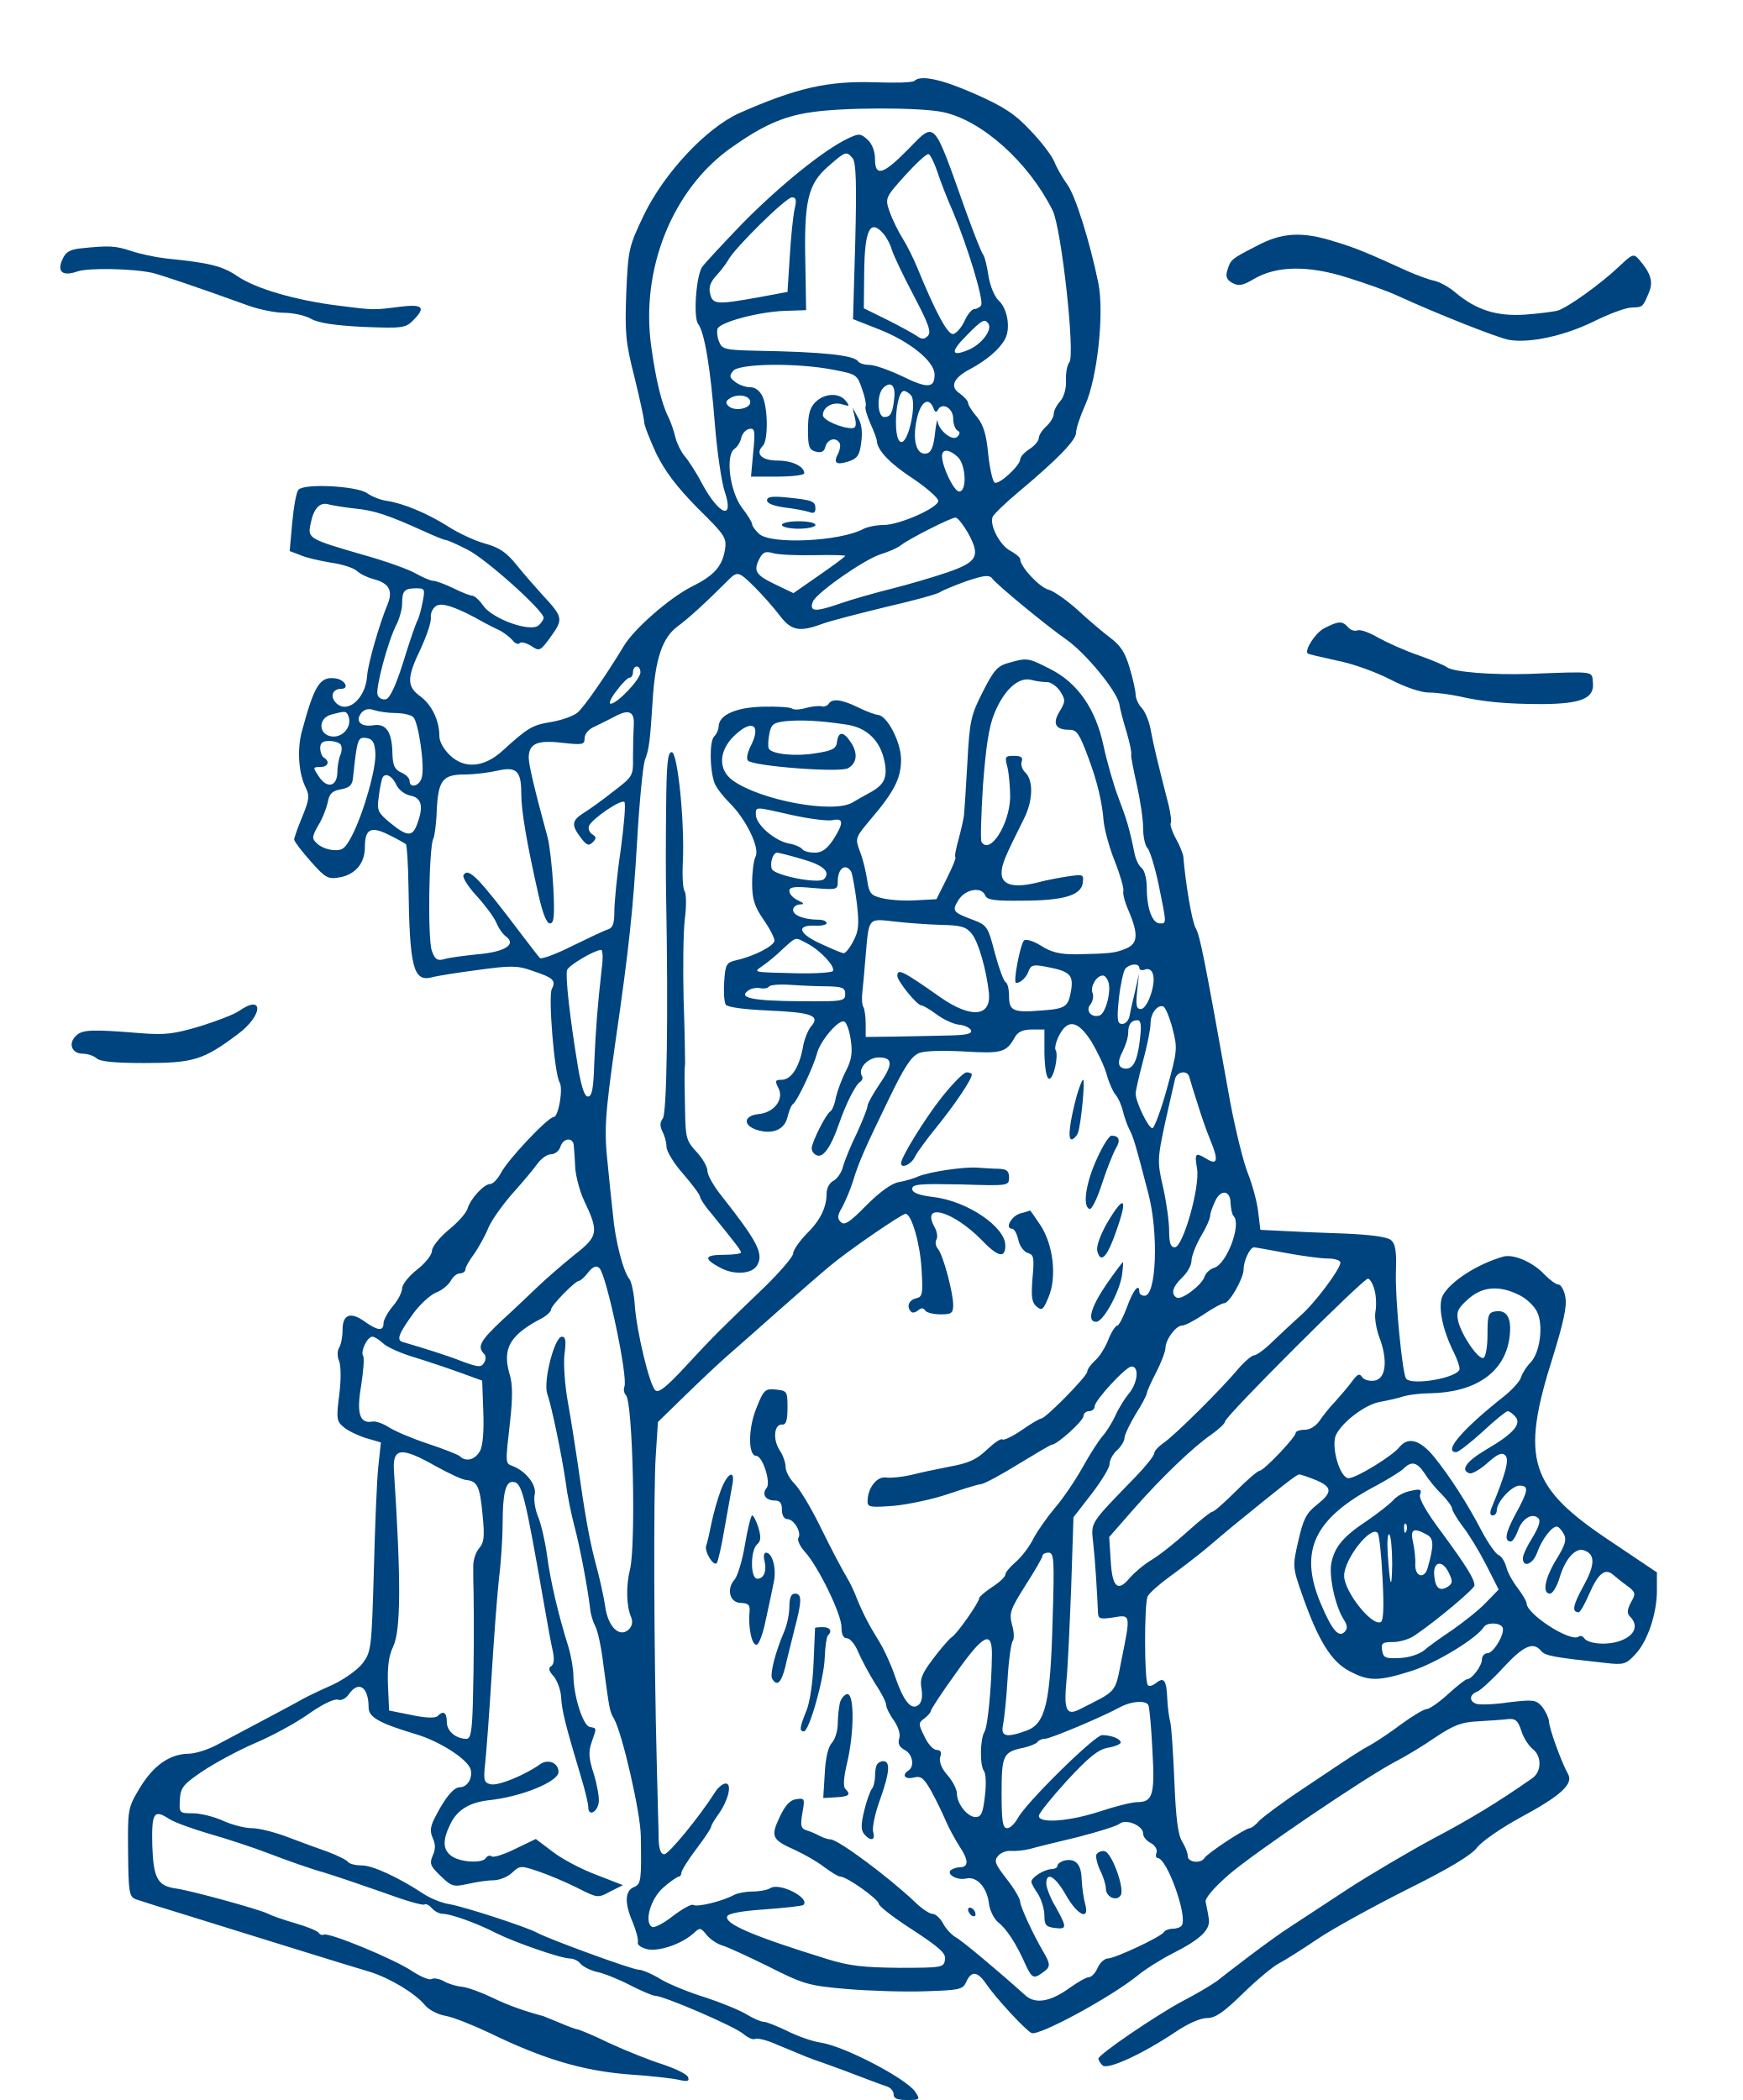
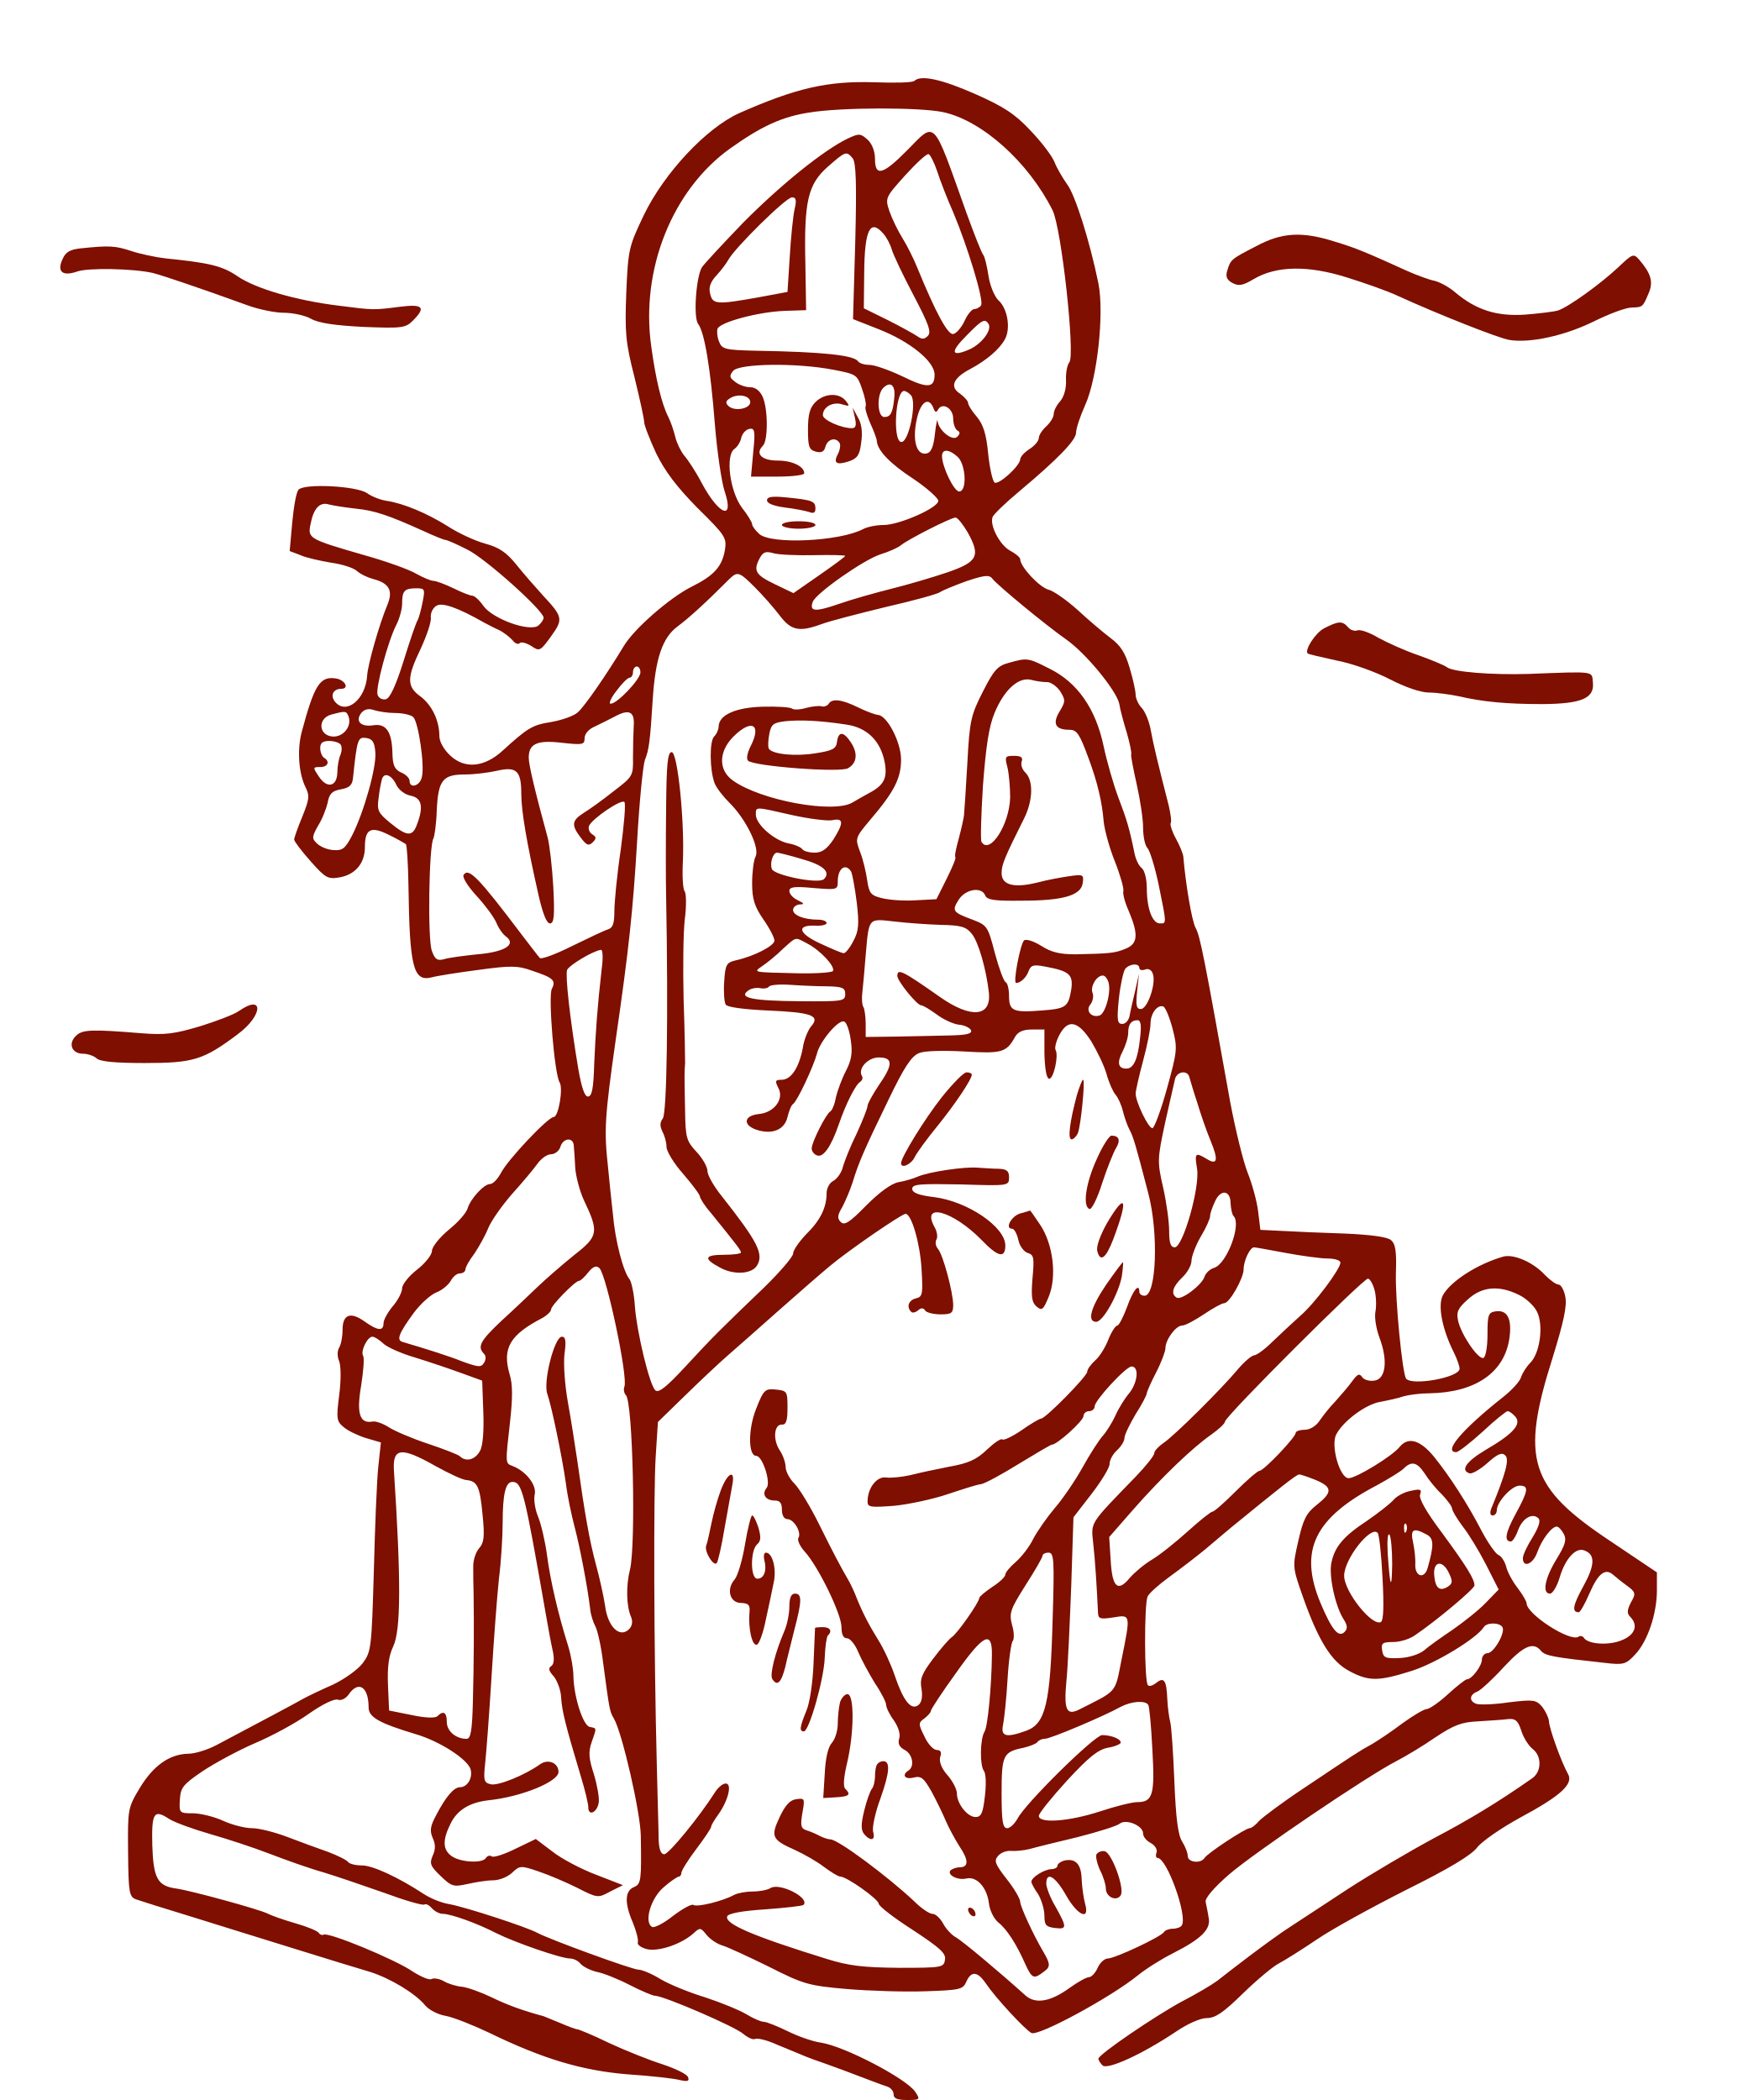
<svg xmlns="http://www.w3.org/2000/svg" version="1.0" width="468pt" height="564pt" viewBox="0 0 468 564" preserveAspectRatio="xMidYMid meet">
-   <g transform="translate(0,564) scale(0.1,-0.1)" fill="#00447F" stroke="none">
+   <g transform="translate(0,564) scale(0.1,-0.1)" fill="#7f0f00" stroke="none">
    <path d="M2456 5423 c-4 -5 -52 -6 -107 -4 -126 4 -210 -15 -364 -83 -88 -40 -201 -160 -256 -274 -40 -84 -42 -91 -47 -208 -4 -108 -2 -133 22 -227 14 -57 26 -112 26 -120 0 -9 15 -47 32 -84 24 -49 55 -90 111 -147 75 -74 79 -80 74 -113 -8 -45 -29 -69 -92 -100 -58 -30 -151 -111 -179 -157 -49 -81 -106 -163 -124 -179 -11 -10 -43 -21 -71 -26 -51 -8 -63 -15 -131 -77 -49 -45 -102 -50 -141 -13 -17 16 -29 37 -29 52 0 42 -20 83 -50 106 -38 27 -38 50 0 129 16 35 29 72 27 84 -1 11 5 25 15 31 15 10 58 -5 128 -45 8 -4 26 -14 40 -20 14 -7 30 -20 37 -28 6 -8 15 -12 19 -7 4 4 18 0 31 -8 22 -15 24 -14 53 26 33 46 32 52 -22 110 -18 20 -50 56 -70 81 -28 35 -48 48 -85 58 -26 7 -72 28 -101 47 -56 35 -118 61 -164 68 -15 2 -39 11 -53 21 -29 19 -167 26 -183 9 -6 -5 -13 -45 -17 -87 l-7 -78 29 -11 c15 -7 52 -15 81 -20 30 -4 61 -14 70 -22 10 -9 29 -18 44 -22 43 -11 54 -31 39 -68 -23 -55 -53 -161 -55 -192 -4 -63 -56 -106 -86 -70 -14 17 -5 35 16 35 24 0 10 25 -15 28 -42 6 -57 -18 -91 -145 -12 -47 -8 -109 10 -146 12 -24 11 -33 -8 -80 -12 -29 -22 -57 -22 -62 1 -6 21 -32 45 -59 40 -45 46 -48 79 -42 41 8 66 38 66 81 0 49 16 57 64 33 23 -11 43 -23 46 -25 3 -3 6 -53 7 -111 3 -220 13 -259 62 -247 14 4 71 13 125 20 87 12 106 12 145 -2 57 -19 65 -26 53 -49 -10 -20 7 -229 21 -251 10 -16 -3 -93 -16 -93 -15 0 -124 -115 -142 -151 -9 -16 -21 -29 -29 -29 -16 0 -52 -39 -60 -65 -3 -12 -26 -38 -51 -58 -25 -21 -45 -46 -45 -57 0 -10 -18 -33 -40 -50 -22 -17 -40 -40 -40 -50 0 -10 -11 -32 -25 -48 -14 -17 -25 -37 -25 -46 0 -22 -16 -20 -51 5 -38 27 -59 19 -59 -23 0 -18 -4 -39 -9 -47 -5 -8 -6 -24 0 -37 5 -14 5 -52 0 -91 -8 -62 -7 -70 11 -85 11 -10 38 -23 60 -30 l41 -12 -7 -65 c-4 -37 -9 -163 -12 -281 -6 -207 -7 -216 -30 -247 -13 -17 -49 -43 -81 -58 -32 -14 -67 -31 -78 -37 -17 -10 -117 -63 -234 -125 -25 -13 -58 -23 -75 -23 -51 -1 -94 -32 -130 -91 -33 -55 -33 -57 -32 -174 1 -108 3 -119 21 -126 11 -4 78 -25 150 -47 72 -22 198 -62 280 -87 83 -26 172 -53 199 -61 54 -17 122 -58 148 -90 10 -12 35 -25 55 -28 21 -4 74 -25 118 -46 144 -70 249 -101 370 -111 61 -4 123 -11 139 -15 22 -5 28 -4 24 7 -2 8 -33 23 -69 35 -35 11 -100 37 -143 57 -43 21 -82 37 -86 37 -4 0 -25 8 -46 17 -22 9 -41 17 -44 18 -52 14 -95 29 -138 50 -29 14 -65 27 -80 29 -15 1 -38 8 -50 15 -12 7 -27 9 -33 6 -5 -4 -29 6 -52 21 -47 32 -226 106 -238 98 -4 -2 -10 0 -13 5 -3 5 -32 17 -64 26 -31 9 -65 21 -74 26 -22 11 -203 61 -245 67 -50 7 -61 27 -64 116 -2 87 4 98 45 71 14 -9 63 -27 108 -40 46 -13 119 -37 163 -54 44 -17 109 -40 145 -50 36 -11 109 -36 163 -55 54 -20 102 -34 107 -31 4 3 13 -2 20 -10 7 -8 20 -15 29 -15 22 0 94 -26 144 -52 50 -25 174 -68 198 -68 9 0 22 -6 28 -14 7 -8 27 -18 44 -22 17 -3 57 -19 88 -35 31 -16 62 -29 68 -29 23 0 216 -83 238 -103 12 -10 26 -16 31 -13 5 3 32 -3 58 -15 82 -34 88 -37 124 -49 19 -7 44 -16 55 -20 61 -23 102 -39 118 -44 9 -3 17 -12 17 -21 0 -11 10 -15 36 -15 35 0 36 1 22 22 -23 35 -189 122 -253 132 -22 3 -62 17 -90 31 -27 13 -56 25 -64 25 -7 0 -28 9 -46 20 -18 11 -67 31 -109 45 -43 13 -97 35 -121 49 -24 15 -51 26 -60 26 -17 0 -241 82 -272 99 -27 15 -192 69 -236 77 -21 3 -52 16 -70 28 -67 44 -136 76 -165 76 -17 0 -33 4 -37 9 -3 5 -27 17 -53 27 -26 9 -75 27 -109 40 -34 13 -77 24 -96 24 -19 0 -54 9 -78 20 -24 11 -61 20 -81 20 -36 0 -37 1 -35 36 2 33 8 41 61 77 33 22 96 56 140 75 45 19 110 54 145 79 37 26 70 42 79 38 8 -3 21 3 29 15 26 37 53 20 53 -36 0 -26 29 -42 125 -71 66 -19 141 -68 149 -95 6 -24 -9 -48 -29 -48 -16 0 -38 -26 -63 -74 -17 -31 -18 -43 -10 -62 8 -17 8 -31 0 -48 -9 -21 -6 -28 21 -54 30 -29 35 -30 72 -22 22 5 53 10 69 10 17 0 39 9 51 20 21 20 24 20 71 4 27 -9 74 -29 104 -44 55 -28 56 -28 89 -10 l34 17 -72 28 c-40 15 -93 43 -117 62 l-45 34 -54 -26 c-30 -15 -58 -24 -64 -21 -5 4 -12 2 -16 -4 -9 -15 -68 -12 -92 5 -24 17 -25 43 -3 87 18 37 51 57 102 63 88 9 188 50 188 76 0 24 -27 36 -49 21 -42 -30 -114 -59 -133 -54 -18 4 -20 10 -15 56 3 28 11 132 17 231 6 99 15 218 20 265 6 47 10 114 10 150 0 78 8 110 26 110 26 0 32 -24 89 -350 7 -41 16 -89 20 -106 4 -20 3 -34 -5 -39 -8 -5 -6 -13 7 -27 9 -11 19 -36 20 -56 2 -36 11 -73 53 -213 11 -36 20 -73 20 -83 0 -25 24 -14 28 13 2 12 -4 46 -13 76 -14 43 -15 60 -6 86 14 40 14 37 -5 41 -18 3 -43 81 -44 137 0 18 -6 54 -14 80 -27 86 -48 176 -57 245 -5 37 -16 84 -24 103 -8 19 -12 46 -9 59 6 25 -23 63 -60 77 -19 7 -19 6 -6 120 7 63 7 99 -1 125 -21 71 0 107 89 153 12 7 22 17 22 22 0 11 65 77 75 77 4 0 15 10 25 23 13 16 22 19 30 11 19 -19 77 -292 67 -318 -3 -7 -1 -18 4 -23 19 -19 27 -404 11 -468 -11 -43 -10 -99 3 -128 5 -12 3 -24 -6 -33 -25 -24 -57 7 -64 64 -4 26 -15 76 -25 112 -17 64 -29 131 -50 280 -6 41 -17 111 -25 155 -8 45 -12 101 -9 128 5 36 3 47 -7 47 -20 0 -51 -122 -39 -154 11 -31 39 -164 50 -241 4 -33 15 -85 23 -115 14 -52 35 -162 42 -221 1 -14 8 -36 14 -47 6 -11 16 -56 21 -99 17 -126 17 -129 29 -149 22 -38 71 -251 72 -314 2 -119 1 -130 -18 -138 -25 -10 -26 -43 -4 -94 10 -24 16 -48 14 -55 -2 -6 9 -14 25 -18 32 -7 93 14 125 43 17 16 19 15 35 -5 9 -11 28 -24 42 -28 14 -4 70 -30 125 -57 93 -47 106 -51 210 -60 60 -5 155 -8 210 -6 93 3 101 5 110 25 13 30 30 29 52 -3 27 -40 105 -124 123 -134 18 -10 212 95 285 154 22 18 65 45 95 60 77 39 103 65 96 96 -2 14 -6 32 -8 42 -2 10 22 38 62 73 68 59 372 265 450 305 25 13 72 41 105 64 50 33 70 41 115 43 30 2 66 4 80 6 20 2 27 -4 36 -32 6 -19 20 -40 30 -48 25 -19 25 -61 -1 -79 -90 -63 -167 -110 -266 -162 -63 -34 -165 -94 -227 -134 -61 -40 -131 -86 -154 -101 -24 -15 -72 -50 -108 -77 -36 -27 -77 -59 -91 -70 -15 -11 -57 -36 -94 -55 -74 -40 -225 -143 -225 -154 0 -4 5 -12 11 -18 13 -13 107 30 198 91 31 21 65 36 82 36 23 0 45 15 97 66 37 36 81 73 97 81 17 9 63 38 103 65 41 28 149 87 240 133 115 57 174 93 189 113 12 16 64 52 115 80 110 59 145 91 129 118 -17 30 -51 123 -51 142 -1 9 -9 26 -18 38 -17 19 -23 20 -90 12 -40 -6 -79 -7 -87 -4 -20 7 -19 25 3 33 9 4 41 33 70 65 54 58 80 70 101 44 11 -13 33 -17 171 -32 51 -6 57 -4 82 23 33 35 58 109 58 172 l0 48 -125 84 c-218 145 -242 219 -155 493 29 94 39 138 34 163 -3 18 -12 33 -18 33 -7 0 -23 12 -37 26 -31 34 -84 57 -112 49 -70 -20 -142 -67 -162 -104 -14 -27 -2 -90 29 -152 9 -18 16 -38 16 -45 0 -24 -131 -47 -144 -26 -10 17 -29 210 -27 283 2 59 -1 79 -14 89 -10 8 -54 14 -123 17 -59 2 -134 5 -167 7 l-60 3 -6 49 c-3 27 -16 74 -28 104 -12 30 -33 116 -47 190 -70 391 -81 447 -93 468 -10 18 -27 119 -33 192 -1 8 -10 30 -20 48 -10 18 -16 37 -14 41 3 4 0 25 -5 47 -30 117 -41 163 -48 201 -4 24 -15 51 -24 61 -10 10 -17 27 -17 36 0 10 -7 42 -16 72 -12 41 -24 60 -52 81 -20 15 -60 49 -88 75 -29 26 -63 50 -77 54 -25 6 -77 62 -77 82 0 5 -12 15 -27 23 -28 15 -56 69 -47 91 3 7 35 38 71 68 105 88 153 138 153 158 0 11 11 44 24 73 33 72 52 247 36 328 -23 112 -62 237 -84 266 -12 17 -28 44 -34 60 -7 17 -36 55 -65 85 -41 44 -72 64 -149 98 -91 40 -145 51 -162 35z m76 -84 c105 -22 230 -134 295 -264 24 -49 61 -388 45 -408 -6 -7 -10 -29 -9 -49 1 -22 -6 -45 -16 -56 -9 -10 -17 -25 -17 -34 0 -8 -9 -23 -20 -33 -11 -10 -20 -24 -20 -31 0 -8 -11 -21 -25 -30 -14 -9 -25 -21 -25 -28 -1 -17 -57 -69 -69 -62 -5 4 -13 38 -17 77 -5 53 -13 78 -30 99 -13 15 -24 32 -24 38 0 5 -10 16 -22 25 -28 18 -18 42 28 66 45 24 79 54 93 80 16 29 7 83 -18 105 -10 10 -22 38 -26 64 -4 26 -10 52 -14 57 -5 6 -25 57 -46 115 -91 255 -81 245 -158 167 -66 -67 -87 -72 -87 -24 0 21 -8 41 -20 52 -19 17 -23 17 -53 3 -65 -31 -182 -126 -281 -226 -55 -57 -105 -111 -111 -120 -16 -28 -23 -135 -10 -152 17 -22 33 -117 45 -270 6 -74 18 -155 26 -179 27 -80 -14 -66 -61 21 -16 31 -38 64 -47 74 -9 11 -20 33 -24 49 -4 17 -12 41 -19 55 -18 35 -34 102 -46 190 -29 207 57 421 213 532 83 59 139 85 213 96 86 14 295 14 357 1z m-242 -124 c9 -11 11 -66 7 -223 l-6 -209 71 -28 c83 -33 148 -86 148 -121 0 -37 -19 -38 -88 -4 -34 16 -73 30 -87 30 -13 0 -26 4 -30 9 -10 17 -95 26 -273 29 -86 2 -93 4 -101 25 -5 12 -6 27 -4 34 7 18 109 45 178 48 l60 2 -2 124 c-4 169 7 214 60 261 48 42 50 43 67 23z m227 -35 c8 -25 27 -74 43 -110 38 -90 83 -237 75 -250 -3 -5 -12 -10 -18 -10 -7 0 -19 -15 -27 -33 -8 -17 -22 -33 -30 -34 -14 -3 -46 55 -96 177 -10 25 -28 61 -40 80 -12 19 -28 52 -35 72 -12 36 -12 37 42 97 30 33 58 59 63 57 4 -1 15 -22 23 -46z m-383 -102 c-4 -18 -10 -76 -13 -128 l-6 -94 -75 -14 c-117 -21 -126 -20 -133 10 -4 16 1 31 17 48 13 14 27 33 32 42 17 32 155 168 171 168 11 0 13 -7 7 -32z m238 -65 c9 -10 19 -29 23 -43 4 -14 30 -69 58 -122 41 -78 49 -100 39 -110 -10 -10 -16 -10 -30 0 -9 6 -45 26 -79 43 l-63 31 1 96 c1 115 16 145 51 105z m283 -243 c10 -17 -20 -56 -55 -70 -46 -19 -48 -5 -4 39 42 43 49 46 59 31z m-417 -123 c62 -12 64 -13 77 -51 8 -22 12 -43 10 -47 -3 -4 3 -24 12 -45 10 -22 18 -43 18 -49 2 -25 35 -60 98 -101 37 -25 67 -52 67 -59 0 -19 -105 -65 -147 -65 -19 0 -44 -5 -55 -11 -62 -33 -247 -42 -279 -13 -10 9 -19 21 -19 26 0 5 -12 25 -27 44 -33 44 -45 140 -21 158 9 6 17 20 19 31 3 11 12 21 21 23 15 3 17 -4 11 -62 l-6 -66 72 0 c39 0 71 4 71 9 0 18 -32 34 -71 34 -43 0 -62 18 -40 40 14 14 14 99 -1 132 -7 15 -19 25 -33 25 -12 0 -30 6 -40 14 -16 12 -17 16 -6 30 17 20 171 22 269 3z m164 -73 c-4 -43 -10 -54 -27 -54 -19 0 -21 60 -3 78 19 19 33 8 30 -24z m45 4 c16 -20 -7 -129 -27 -125 -23 4 -15 137 8 137 5 0 14 -6 19 -12z m-432 -18 c0 -18 -43 -26 -59 -10 -8 8 -7 13 4 20 21 14 55 8 55 -10z m492 -16 c4 -12 8 -13 13 -3 12 19 40 2 40 -25 0 -14 5 -28 11 -32 8 -4 8 -9 0 -17 -13 -13 -50 17 -53 42 0 9 -4 -6 -7 -34 -4 -37 -11 -51 -23 -53 -27 -5 -38 36 -26 91 10 48 32 63 45 31z m65 -131 c22 -20 26 -93 4 -93 -14 0 -46 67 -46 95 0 20 19 19 42 -2z m-1617 -139 c51 -5 89 -18 182 -60 28 -13 55 -24 59 -24 4 0 30 -11 59 -26 48 -23 205 -164 205 -183 0 -5 -6 -14 -14 -21 -23 -18 -122 17 -148 53 -10 15 -24 27 -29 27 -6 0 -29 9 -51 20 -23 11 -47 20 -54 20 -7 0 -28 9 -46 19 -18 11 -82 34 -143 51 -145 42 -149 44 -141 82 8 43 25 61 50 53 12 -3 44 -8 71 -11z m1644 -64 c35 -63 27 -79 -54 -107 -38 -13 -106 -33 -150 -44 -44 -11 -108 -29 -142 -41 -64 -22 -80 -21 -70 6 10 24 136 112 181 127 23 7 48 18 56 25 20 16 132 73 146 74 6 0 20 -18 33 -40z m-411 -61 c45 1 82 0 82 -2 0 -2 -31 -25 -70 -52 l-69 -48 -50 24 c-52 25 -59 36 -40 71 9 16 16 18 37 12 15 -4 64 -6 110 -5z m-160 -87 c21 -21 50 -54 66 -75 31 -41 53 -45 113 -23 21 8 99 28 173 46 74 17 140 35 145 40 6 4 37 17 70 29 48 16 62 18 70 7 15 -19 145 -126 198 -163 53 -37 135 -137 143 -173 2 -14 11 -48 20 -77 8 -28 14 -55 12 -60 -1 -4 6 -40 15 -80 9 -40 17 -92 17 -115 0 -24 5 -49 12 -56 6 -6 20 -51 30 -99 22 -107 21 -103 3 -103 -20 0 -35 40 -35 94 0 25 -6 49 -14 55 -8 6 -16 24 -19 39 -14 69 -21 91 -43 149 -13 34 -31 97 -40 139 -21 100 -70 171 -145 208 -57 29 -60 30 -109 16 -31 -8 -41 -20 -70 -77 -32 -63 -36 -77 -42 -193 -4 -69 -8 -132 -9 -140 -1 -8 -7 -36 -14 -62 -7 -25 -12 -48 -9 -50 2 -3 -9 -29 -24 -59 l-27 -54 -57 -3 c-31 -2 -71 1 -90 6 -29 7 -34 13 -39 48 -3 21 -11 56 -19 76 -14 37 -13 38 27 86 65 76 83 112 83 162 0 47 -38 120 -63 120 -7 1 -30 9 -52 20 -45 22 -71 25 -80 9 -4 -5 -12 -8 -18 -6 -7 2 -25 0 -41 -4 -16 -5 -34 -6 -39 -2 -6 4 -41 6 -79 5 -72 -2 -117 -22 -118 -53 0 -8 -5 -20 -12 -27 -13 -13 -12 -90 1 -125 5 -13 23 -36 40 -53 44 -43 83 -122 70 -145 -5 -10 -9 -42 -9 -71 0 -42 6 -62 30 -97 17 -24 30 -50 30 -57 0 -14 -54 -42 -103 -53 -26 -6 -29 -11 -32 -57 -2 -27 0 -55 4 -62 4 -7 48 -13 115 -16 117 -5 140 -14 114 -43 -8 -10 -19 -36 -22 -58 -10 -52 -31 -85 -57 -85 -17 0 -18 -3 -9 -21 17 -30 -10 -67 -52 -71 -40 -4 -44 -29 -7 -42 42 -14 76 -1 84 34 4 16 10 32 15 35 11 7 55 101 64 135 8 34 60 95 74 86 6 -3 14 -26 17 -50 5 -33 2 -53 -13 -82 -11 -21 -23 -54 -27 -71 -3 -18 -10 -35 -15 -38 -12 -7 -50 -83 -50 -99 0 -8 6 -16 14 -19 17 -7 38 23 59 84 19 55 45 107 58 114 5 4 7 10 4 15 -12 20 16 50 45 50 39 0 39 -19 0 -75 -16 -24 -30 -49 -30 -55 0 -6 -13 -39 -29 -74 -17 -34 -33 -75 -37 -89 -3 -15 -15 -32 -25 -38 -11 -5 -19 -20 -19 -34 0 -38 -17 -73 -55 -110 -19 -20 -35 -43 -35 -52 0 -8 -35 -49 -77 -90 -123 -118 -138 -133 -212 -213 -51 -55 -72 -72 -81 -64 -16 15 -50 158 -55 227 -2 32 -9 64 -14 71 -17 20 -39 104 -45 176 -4 36 -10 92 -13 125 -11 100 -9 134 21 345 35 241 46 345 57 529 6 107 16 206 21 220 11 27 14 50 21 162 7 110 26 166 66 196 31 23 73 61 141 129 21 20 26 18 68 -24z m-893 -39 c-4 -21 -10 -42 -13 -48 -4 -5 -21 -55 -38 -110 -21 -67 -37 -101 -48 -103 -9 -2 -19 3 -22 12 -6 17 28 145 51 189 8 16 15 41 15 56 0 34 6 41 38 41 23 0 24 -2 17 -37z m585 -189 c0 -18 -62 -84 -80 -84 -6 0 1 16 16 35 14 19 30 35 35 35 5 0 9 7 9 15 0 8 5 15 10 15 6 0 10 -7 10 -16z m1093 -26 c9 0 25 -11 34 -24 15 -24 15 -28 -2 -56 -19 -32 -10 -48 27 -48 20 0 27 -10 51 -75 24 -64 37 -119 41 -170 2 -22 15 -71 30 -108 15 -38 25 -74 23 -80 -2 -7 4 -31 15 -55 26 -62 24 -87 -9 -100 -29 -12 -42 -13 -134 -15 -42 0 -65 5 -93 23 -21 13 -41 19 -46 14 -10 -11 -30 -114 -21 -114 12 0 28 15 34 33 6 15 13 17 44 11 65 -12 76 -21 70 -62 -8 -47 -14 -51 -81 -56 -75 -6 -86 -1 -86 39 0 18 -4 35 -9 37 -5 2 -18 37 -29 78 -19 73 -21 75 -60 90 -54 20 -56 24 -37 54 19 29 62 35 71 11 5 -12 25 -15 98 -14 111 0 160 14 164 48 3 22 1 23 -35 18 -21 -3 -60 -10 -86 -17 -64 -16 -97 -7 -97 25 0 23 8 42 61 148 23 47 25 100 3 122 -9 8 -13 22 -10 30 4 11 -2 15 -21 15 -24 0 -25 -2 -17 -32 4 -18 7 -54 7 -80 -2 -73 -55 -155 -77 -119 -3 4 -1 73 4 152 8 105 16 158 31 194 26 63 65 98 99 89 14 -4 33 -6 43 -6z m-1751 -83 c20 0 42 -5 48 -11 14 -14 31 -131 23 -161 -5 -24 -33 -32 -33 -10 0 7 -10 17 -22 22 -18 8 -23 19 -24 50 -1 60 -17 83 -52 77 -34 -5 -49 12 -31 34 8 9 19 12 33 7 12 -4 38 -8 58 -8z m-126 -9 c10 -27 -15 -57 -44 -54 -37 4 -39 49 -2 59 38 10 40 10 46 -5z m766 -26 c-1 -19 -2 -57 -2 -85 1 -49 -1 -51 -52 -90 -29 -23 -65 -49 -80 -58 -33 -21 -34 -33 -8 -67 15 -20 21 -23 32 -12 10 10 10 14 -1 21 -8 5 -12 15 -9 23 8 19 87 73 95 64 4 -4 -1 -62 -10 -129 -10 -67 -17 -141 -17 -165 0 -32 -4 -44 -17 -48 -10 -3 -54 -24 -97 -45 -44 -22 -82 -36 -86 -32 -4 4 -26 33 -49 63 -117 155 -143 181 -156 160 -4 -6 12 -31 34 -55 23 -25 47 -57 54 -73 6 -15 18 -32 27 -38 27 -21 -5 -41 -78 -47 -37 -4 -77 -9 -89 -13 -18 -5 -25 -1 -33 22 -12 30 -8 283 4 302 3 6 8 40 9 76 4 81 16 96 76 96 25 0 64 5 86 10 52 12 65 0 65 -61 0 -47 14 -130 47 -276 11 -47 21 -73 30 -73 11 0 13 19 9 98 -3 53 -10 113 -15 132 -33 121 -51 195 -51 215 0 38 23 48 90 40 55 -6 60 -5 60 12 0 12 11 25 28 32 15 7 38 19 52 26 40 22 55 14 52 -25z m571 4 c56 -8 92 -44 103 -101 8 -43 -2 -62 -42 -83 -16 -9 -36 -20 -44 -25 -50 -31 -247 5 -322 59 -39 28 -38 77 1 117 50 50 78 34 46 -27 -8 -17 -11 -32 -6 -37 15 -15 250 -33 269 -20 24 14 26 40 8 68 -20 31 -34 32 -38 3 -2 -19 -12 -24 -57 -31 -54 -9 -116 -3 -126 12 -3 5 -2 23 1 39 5 27 11 31 43 35 40 4 92 2 164 -9z m-1265 -74 c4 -39 -31 -163 -63 -225 -18 -34 -25 -40 -50 -38 -16 1 -35 9 -44 18 -14 13 -13 18 3 47 11 17 22 45 26 62 4 24 12 32 35 36 23 4 31 11 33 30 11 105 13 111 35 108 17 -2 23 -11 25 -38z m-93 20 c4 -6 3 -19 -1 -28 -4 -9 -8 -30 -8 -47 -1 -38 -28 -44 -50 -10 -16 24 -16 25 4 25 21 0 27 15 10 25 -5 3 -10 15 -10 26 0 14 7 19 24 19 14 0 28 -5 31 -10z m150 -109 c6 -12 22 -25 38 -28 30 -6 35 -30 17 -77 -12 -34 -27 -33 -72 4 -33 27 -36 34 -31 68 2 20 7 43 9 50 6 19 27 10 39 -17z m1062 -80 c45 -10 93 -16 107 -14 32 7 33 -6 4 -52 -17 -25 -30 -35 -50 -35 -15 0 -29 4 -33 9 -3 5 -20 13 -38 16 -38 8 -87 51 -87 77 0 22 -4 22 97 -1z m26 -118 c58 -16 79 -35 60 -54 -14 -14 -133 10 -140 27 -6 16 3 44 14 44 3 0 33 -7 66 -17z m133 -34 c3 -6 10 -43 15 -83 7 -59 5 -77 -9 -103 -9 -18 -21 -33 -26 -33 -5 0 -33 12 -63 26 -59 27 -65 50 -14 48 17 -1 31 2 31 7 0 5 -10 9 -22 9 -39 0 -68 12 -68 26 0 8 8 14 18 15 13 0 12 3 -5 11 -13 6 -23 17 -23 25 0 11 13 13 65 8 63 -5 65 -5 65 18 0 35 21 50 36 26z m242 -143 c53 -1 67 -5 82 -24 18 -22 39 -96 46 -159 6 -64 -48 -69 -131 -11 -101 71 -115 78 -115 57 0 -14 53 -79 64 -79 5 0 23 -11 41 -24 17 -13 44 -26 60 -28 16 -1 30 -9 33 -15 3 -10 -14 -13 -60 -14 -34 -1 -99 -2 -143 -3 l-80 -1 0 35 c0 19 -3 40 -6 45 -4 6 -5 24 -3 40 2 17 6 62 9 100 9 102 6 98 78 90 34 -4 91 -8 125 -9z m-360 -50 c35 -18 76 -62 69 -74 -4 -4 -46 -7 -94 -6 -126 3 -120 2 -95 20 12 8 37 28 54 45 38 34 32 33 66 15z m-552 -68 c-12 -106 -16 -165 -20 -253 -2 -68 -6 -90 -17 -90 -9 0 -17 24 -26 75 -23 138 -35 250 -30 265 6 13 69 51 91 54 5 1 6 -23 2 -51z m1444 2 c0 -5 7 -7 15 -4 9 4 18 -1 21 -11 10 -25 -14 -95 -32 -95 -12 0 -14 9 -10 48 l5 47 -10 -45 c-6 -25 -13 -55 -15 -67 -2 -13 -11 -23 -20 -23 -13 0 -15 10 -9 68 4 37 12 73 17 80 12 14 38 16 38 2z m-84 -35 c10 -24 -6 -85 -22 -92 -23 -8 -40 13 -25 30 6 8 9 22 5 31 -6 17 11 46 28 46 5 0 11 -7 14 -15z m-753 -14 c40 -1 47 -4 47 -21 0 -19 -7 -20 -123 -19 -126 1 -166 9 -137 29 8 6 23 8 32 6 10 -2 20 0 23 4 3 5 29 7 58 5 28 -2 73 -4 100 -4z m926 -113 c14 -54 13 -60 -15 -162 -16 -58 -34 -106 -39 -106 -11 0 -45 71 -45 93 0 7 9 47 20 88 11 41 20 85 20 100 0 27 18 51 34 46 6 -2 17 -29 25 -59z m-87 -25 c-6 -57 -17 -83 -37 -83 -22 0 -26 16 -10 46 8 16 15 38 15 50 0 23 8 34 25 34 9 0 11 -14 7 -47z m-131 -10 c16 -27 35 -66 41 -88 6 -22 17 -47 24 -55 7 -8 16 -28 20 -45 4 -16 12 -39 18 -50 10 -19 16 -39 50 -170 28 -106 22 -275 -10 -275 -8 0 -14 5 -14 10 0 26 -17 5 -33 -40 -10 -27 -22 -50 -26 -50 -5 0 -16 -17 -24 -37 -8 -21 -24 -47 -36 -57 -12 -11 -21 -24 -21 -30 0 -12 -112 -126 -124 -126 -4 0 -28 -14 -52 -31 -25 -17 -48 -28 -52 -25 -3 4 -22 -9 -41 -27 -28 -27 -50 -37 -101 -46 -36 -7 -83 -17 -106 -23 -23 -5 -52 -8 -65 -6 -24 3 -49 -28 -49 -65 0 -15 8 -16 73 -11 39 4 104 18 142 31 39 13 79 26 90 27 11 2 57 27 102 55 46 28 85 51 88 51 14 0 85 64 85 77 0 7 7 13 15 13 8 0 15 6 15 13 0 16 84 107 99 107 22 0 16 -47 -9 -75 -9 -11 -25 -36 -34 -56 -9 -20 -25 -45 -34 -55 -10 -11 -34 -48 -54 -84 -20 -36 -54 -86 -75 -110 -21 -25 -47 -62 -58 -83 -10 -21 -32 -49 -47 -62 -15 -13 -28 -28 -28 -34 0 -6 -16 -21 -35 -33 -19 -13 -35 -26 -35 -30 0 -11 -60 -97 -74 -105 -7 -5 -29 -30 -50 -58 -31 -41 -36 -55 -31 -81 3 -20 1 -35 -8 -43 -20 -16 -41 11 -64 79 -10 30 -30 73 -44 95 -26 42 -42 73 -59 115 -5 14 -14 32 -18 40 -25 43 -46 83 -83 158 -23 46 -52 94 -65 107 -13 13 -24 33 -24 45 0 11 -7 32 -16 45 -19 29 -15 70 6 69 11 -1 15 10 15 45 0 44 -1 46 -31 49 -29 3 -33 0 -53 -51 -22 -54 -22 -127 0 -127 17 0 40 -72 28 -86 -14 -17 -3 -34 22 -34 14 0 19 -7 19 -25 0 -15 6 -25 15 -25 17 0 39 -36 29 -51 -3 -6 5 -23 18 -37 36 -40 98 -167 98 -202 0 -20 5 -30 15 -30 8 0 22 -17 30 -37 9 -21 29 -58 45 -84 17 -25 30 -51 30 -58 0 -7 9 -26 21 -42 12 -18 18 -37 14 -48 -4 -14 0 -23 15 -31 21 -11 27 -44 10 -55 -19 -12 -10 -25 14 -19 20 5 27 -1 48 -38 13 -24 30 -59 38 -78 8 -19 25 -50 37 -69 25 -37 25 -56 0 -56 -8 0 -19 -4 -24 -8 -11 -12 19 -28 43 -22 28 6 55 -25 60 -67 2 -18 13 -41 25 -51 23 -18 49 -58 74 -115 17 -36 22 -38 49 -17 18 13 17 21 -3 55 -26 44 -61 120 -61 132 0 8 -16 36 -36 61 -31 40 -35 49 -24 62 7 9 23 15 34 14 12 -1 35 1 51 5 17 5 75 19 129 32 55 14 106 30 113 36 17 14 63 -5 63 -26 0 -9 9 -20 21 -26 12 -7 18 -18 15 -26 -3 -8 -1 -14 3 -14 25 0 81 -156 65 -181 -3 -5 -14 -9 -24 -9 -10 0 -21 -4 -24 -9 -8 -13 -132 -71 -151 -71 -8 0 -21 -11 -27 -25 -6 -14 -17 -25 -23 -25 -7 0 -30 -13 -51 -28 -52 -38 -92 -45 -119 -22 -71 64 -170 147 -188 157 -11 6 -27 23 -34 37 -8 14 -20 26 -29 26 -8 0 -30 15 -48 33 -70 66 -205 167 -226 167 -6 0 -18 4 -28 9 -9 5 -25 12 -35 15 -16 5 -18 12 -12 47 7 39 6 40 -16 37 -17 -2 -30 -16 -45 -48 -25 -53 -21 -61 42 -89 24 -11 59 -31 77 -45 19 -14 38 -26 44 -26 17 0 103 -61 103 -73 1 -7 41 -38 91 -70 73 -48 90 -63 87 -80 -3 -21 -7 -22 -123 -22 -97 1 -134 5 -195 24 -197 61 -274 94 -267 114 2 8 40 15 102 19 53 4 100 9 103 12 18 19 -65 61 -89 45 -8 -5 -29 -9 -47 -9 -18 0 -40 -4 -50 -9 -31 -17 -100 -34 -110 -27 -5 3 -30 -11 -55 -30 -25 -20 -51 -33 -56 -29 -22 13 -3 77 31 106 18 16 36 28 41 29 4 0 7 5 7 10 0 6 18 35 40 64 22 29 40 56 40 60 0 4 9 19 20 34 26 37 37 82 19 82 -8 0 -21 -11 -29 -24 -42 -66 -124 -166 -136 -166 -9 0 -14 13 -15 38 0 20 -3 111 -5 202 -8 304 -9 734 -3 828 l6 93 74 72 c41 40 92 88 114 107 22 19 83 73 136 120 53 47 115 101 138 120 50 42 193 140 203 140 16 0 39 -79 43 -148 4 -67 3 -75 -15 -79 -20 -5 -26 -23 -13 -36 3 -4 12 -2 19 4 8 7 14 7 19 -1 3 -5 22 -10 41 -10 29 0 34 3 34 25 0 33 -27 135 -41 151 -6 7 -8 18 -4 25 4 6 2 22 -6 35 -35 66 51 41 126 -35 45 -47 65 -52 65 -16 0 50 -102 119 -192 130 -42 5 -58 12 -58 22 0 13 20 14 130 12 129 -4 130 -4 130 19 0 17 -6 22 -27 23 -16 0 -41 2 -58 3 -34 3 -130 -11 -160 -24 -11 -5 -34 -12 -52 -15 -20 -4 -51 -27 -87 -63 -44 -45 -58 -54 -68 -44 -10 10 -9 18 4 40 8 15 21 45 28 67 17 56 34 93 97 223 42 87 61 116 82 124 15 6 65 7 121 4 100 -6 113 -3 136 39 8 14 22 20 45 20 l34 0 0 -64 c1 -38 5 -66 12 -68 12 -4 27 62 18 77 -3 5 1 23 10 40 23 44 50 39 86 -17z m263 -95 c2 -7 11 -38 21 -68 9 -30 25 -77 36 -103 22 -53 19 -68 -11 -49 -30 18 -32 15 -25 -27 8 -50 -38 -211 -60 -211 -11 0 -15 12 -15 44 0 24 -7 76 -16 116 -16 70 -16 76 5 174 12 55 25 109 27 119 6 20 33 23 38 5z m-1653 -185 c1 -10 3 -37 4 -61 2 -23 12 -61 23 -85 41 -86 39 -97 -25 -147 -31 -25 -75 -63 -98 -85 -23 -22 -67 -64 -99 -93 -56 -53 -65 -69 -46 -88 5 -5 6 -15 0 -24 -8 -13 -15 -12 -57 3 -40 16 -101 35 -162 53 -17 5 -10 23 31 79 18 24 45 48 60 54 14 5 31 19 38 30 6 12 17 21 25 21 8 0 15 5 15 11 0 6 11 25 24 42 12 18 29 48 37 68 8 20 37 61 64 92 28 31 58 67 68 81 10 14 26 26 37 26 10 0 22 9 25 20 8 25 35 26 36 3z m1764 -155 c1 -15 4 -30 8 -34 22 -22 -18 -128 -52 -139 -11 -3 -23 -14 -26 -24 -7 -22 -62 -64 -75 -56 -16 10 -11 29 15 54 14 13 25 33 25 45 0 11 11 41 25 65 14 23 25 48 25 55 0 7 6 24 13 39 15 34 42 31 42 -5z m148 -133 c43 -8 94 -15 113 -15 19 0 34 -5 34 -11 0 -17 -70 -111 -109 -144 -18 -16 -51 -47 -72 -67 -21 -21 -44 -38 -51 -38 -7 -1 -26 -17 -43 -37 -44 -53 -173 -181 -201 -199 -13 -9 -24 -21 -24 -27 0 -6 -22 -34 -49 -62 -126 -130 -121 -122 -115 -179 5 -43 10 -122 13 -189 1 -15 7 -16 41 -11 47 8 47 9 22 -114 -18 -91 -10 -81 -115 -134 -33 -16 -40 1 -33 76 4 39 9 154 13 256 l6 185 48 62 c27 35 49 71 49 81 0 11 9 27 20 37 11 10 20 25 20 33 0 8 14 37 30 64 17 26 30 52 30 56 0 4 11 29 25 56 14 27 25 57 25 65 0 23 28 61 45 61 8 0 34 14 58 30 25 17 49 30 55 30 14 0 52 67 52 91 0 23 17 59 28 59 4 0 42 -7 85 -15z m239 -101 c4 -16 5 -41 2 -57 -3 -15 2 -46 11 -70 23 -61 17 -111 -14 -115 -13 -2 -28 2 -33 10 -7 10 -12 8 -26 -11 -9 -13 -30 -37 -45 -54 -16 -16 -35 -41 -44 -54 -9 -13 -25 -23 -39 -23 -13 0 -24 -4 -24 -8 0 -12 -86 -102 -97 -102 -5 0 -34 -25 -64 -55 -30 -30 -58 -55 -63 -55 -4 0 -33 -23 -64 -51 -31 -28 -74 -63 -97 -77 -22 -13 -49 -36 -61 -50 -32 -39 -47 -25 -51 47 l-4 63 63 72 c78 89 162 169 211 203 20 14 37 30 37 35 0 14 373 386 384 384 6 -1 14 -16 18 -32z m388 -12 c19 -9 41 -30 48 -45 18 -36 8 -111 -18 -137 -10 -10 -21 -27 -25 -39 -3 -11 -25 -35 -48 -53 -110 -87 -162 -148 -126 -148 6 0 38 25 71 55 32 30 63 55 67 55 5 0 14 -7 21 -15 17 -20 -6 -46 -80 -89 -52 -31 -69 -55 -43 -63 6 -2 28 10 48 28 28 25 39 29 48 20 11 -11 1 -48 -38 -143 -4 -11 -3 -18 4 -18 6 0 11 6 11 14 0 22 40 66 61 66 26 0 24 -13 -11 -77 -27 -50 -31 -73 -12 -73 4 0 13 13 19 30 12 33 39 48 55 32 6 -6 1 -23 -16 -51 -14 -22 -26 -47 -26 -56 0 -27 28 -16 39 17 12 33 38 68 52 68 5 0 13 -9 19 -20 8 -15 4 -29 -20 -68 -31 -51 -39 -92 -17 -92 7 0 19 20 26 44 15 50 43 81 66 72 30 -11 29 -39 -3 -97 -28 -51 -31 -69 -12 -69 4 0 17 23 29 51 23 53 42 68 63 50 7 -6 24 -20 38 -30 23 -17 24 -21 10 -45 -10 -20 -11 -29 -2 -38 23 -23 13 -49 -22 -63 -35 -15 -91 -11 -102 6 -3 5 -10 7 -15 3 -23 -14 -139 61 -139 90 0 5 -11 24 -24 41 -14 18 -28 44 -31 58 -4 14 -13 28 -21 31 -7 3 -27 31 -44 63 -40 77 -87 149 -129 201 -37 45 -69 54 -92 26 -20 -25 -117 -84 -137 -84 -24 0 -49 89 -33 118 19 36 80 81 118 87 21 4 49 10 63 15 14 4 45 8 69 8 124 2 202 56 215 149 7 52 -6 76 -38 71 -19 -3 -21 -10 -21 -62 0 -34 -5 -61 -11 -63 -14 -5 -60 63 -68 100 -5 23 -1 33 26 57 38 35 84 39 138 12z m-3052 -129 c9 -10 49 -28 87 -39 39 -12 95 -31 125 -42 l55 -20 3 -83 c2 -52 -1 -92 -9 -106 -13 -24 -38 -30 -54 -14 -6 5 -45 20 -87 34 -42 14 -89 34 -104 44 -16 10 -35 17 -44 15 -34 -6 -43 22 -30 97 6 39 9 75 5 80 -7 13 12 51 25 51 6 0 18 -8 28 -17z m141 -330 c36 -20 74 -38 84 -38 29 -3 36 -17 43 -93 6 -59 4 -75 -9 -90 -9 -10 -16 -31 -16 -48 0 -16 0 -51 1 -79 1 -72 1 -175 -2 -287 -2 -78 -6 -98 -17 -98 -29 0 -53 21 -53 45 0 26 -9 32 -25 16 -6 -6 -33 -5 -70 3 l-60 12 -3 68 c-2 49 2 79 14 104 21 44 21 181 2 472 -4 62 19 65 111 13z m2657 -20 c10 -16 30 -41 46 -56 15 -16 28 -33 28 -39 0 -5 13 -27 28 -47 16 -20 44 -66 63 -103 l34 -67 -35 -36 c-19 -20 -60 -52 -90 -73 -30 -20 -65 -45 -76 -55 -13 -10 -40 -19 -65 -20 -39 -2 -44 1 -47 21 -3 19 1 22 30 22 18 0 44 8 58 18 59 40 160 125 160 134 0 17 -21 51 -87 141 -43 57 -63 93 -59 103 5 14 1 16 -25 10 -17 -3 -38 -14 -47 -25 -9 -10 -41 -35 -70 -55 -64 -42 -87 -70 -96 -112 -8 -35 10 -117 32 -152 11 -17 12 -26 3 -35 -16 -16 -34 5 -65 79 -58 140 -16 227 152 315 31 17 64 37 72 45 21 21 36 17 56 -13z m-292 -18 c45 -19 45 -33 2 -67 -28 -22 -36 -39 -49 -96 -16 -70 -16 -70 12 -150 42 -119 77 -175 125 -200 52 -28 78 -28 169 1 65 21 173 87 192 117 8 13 42 13 50 0 9 -14 -23 -70 -40 -70 -8 0 -15 -8 -15 -17 0 -17 -27 -53 -40 -53 -4 0 -27 -18 -51 -40 -24 -22 -50 -40 -57 -40 -7 0 -36 -17 -65 -38 -29 -22 -65 -46 -82 -56 -35 -19 -48 -28 -184 -119 -56 -37 -109 -77 -119 -87 -9 -11 -21 -20 -26 -20 -11 0 -113 -67 -121 -80 -10 -16 -45 -12 -45 5 0 9 -7 26 -15 39 -11 17 -17 62 -21 162 -3 76 -8 148 -11 159 -3 11 -7 39 -8 62 -2 51 -9 60 -30 43 -9 -7 -18 -10 -22 -6 -10 9 -10 218 -1 238 4 9 31 33 60 54 29 21 72 54 95 73 23 20 55 46 70 59 131 107 175 142 182 142 5 0 25 -7 45 -15z m243 -137 c-3 -8 -6 -5 -6 6 -1 11 2 17 5 13 3 -3 4 -12 1 -19z m-64 -125 c4 -74 3 -114 -4 -119 -23 -14 -99 81 -99 124 0 45 72 136 90 115 4 -4 10 -58 13 -120z m26 37 c-1 -75 -6 -63 -12 28 -2 34 0 57 5 50 4 -7 7 -42 7 -78z m92 79 c20 -10 21 -28 3 -91 -9 -30 -34 -22 -33 10 1 15 -2 42 -6 60 -8 35 1 40 36 21z m-1004 -231 c-6 -223 -19 -277 -70 -296 -55 -20 -70 -16 -63 16 3 15 9 70 12 122 3 52 10 99 14 103 4 5 4 24 -2 43 -8 32 -5 41 36 106 25 39 46 75 46 80 0 4 7 8 16 8 15 0 16 -19 11 -182z m1065 126 c10 -21 9 -27 -3 -35 -22 -14 -34 -5 -37 29 -4 40 23 44 40 6z m-1228 -219 c-1 -84 -11 -192 -20 -206 -12 -20 -13 -91 -1 -106 5 -8 6 -36 2 -68 -5 -45 -10 -55 -25 -55 -22 0 -50 36 -50 63 0 11 -11 33 -25 49 -17 19 -23 37 -20 49 5 13 1 19 -9 19 -9 0 -24 16 -33 36 -17 34 -17 37 0 49 9 7 17 16 17 20 0 4 30 50 67 101 74 105 98 117 97 49z m420 -134 c3 -5 8 -59 11 -121 7 -121 1 -140 -41 -140 -13 0 -58 -11 -100 -25 -83 -27 -164 -33 -164 -12 0 7 34 49 75 94 58 63 84 84 110 89 19 3 35 10 35 14 0 10 -26 20 -50 20 -20 0 -206 -183 -227 -224 -8 -14 -20 -26 -28 -26 -12 0 -15 18 -15 94 0 102 4 111 59 122 17 4 34 11 37 15 3 5 12 9 20 9 15 0 157 60 204 86 29 15 66 18 74 5z" />
    <path d="M2190 4560 c-15 -15 -20 -33 -20 -74 0 -46 3 -54 21 -59 15 -4 23 0 26 14 6 20 28 26 38 9 3 -5 1 -18 -4 -28 -14 -26 -5 -32 29 -21 23 8 29 17 33 51 4 27 1 51 -9 67 l-14 26 6 -27 c5 -21 2 -28 -8 -28 -29 0 -78 22 -78 35 0 22 27 37 52 29 20 -6 21 -5 9 10 -18 22 -57 20 -81 -4z" />
    <path d="M2060 4296 c0 -8 18 -15 48 -19 26 -3 55 -9 65 -12 12 -5 17 -2 17 9 0 20 -8 23 -77 30 -40 4 -53 2 -53 -8z" />
    <path d="M2100 4230 c0 -5 20 -10 45 -10 25 0 45 5 45 10 0 6 -20 10 -45 10 -25 0 -45 -4 -45 -10z" />
    <path d="M1789 3468 c-1 -84 -1 -189 0 -233 6 -324 2 -586 -9 -599 -8 -11 -8 -20 -1 -35 6 -11 11 -29 11 -41 0 -12 20 -45 45 -73 25 -29 45 -56 45 -61 0 -4 12 -24 28 -42 72 -89 82 -102 82 -108 0 -3 -20 -6 -45 -6 -53 0 -57 -10 -12 -34 37 -21 86 -18 100 5 19 31 2 64 -95 187 -21 26 -38 56 -38 67 0 11 -13 34 -29 51 -27 29 -30 38 -31 108 -2 98 -2 107 0 131 0 11 -1 88 -4 170 -2 83 -1 179 3 215 5 36 4 70 0 76 -5 5 -7 41 -5 80 5 107 -14 294 -30 294 -11 0 -14 -32 -15 -152z" />
    <path d="M2530 2694 c-46 -58 -110 -162 -110 -178 0 -16 28 -3 37 17 6 12 33 49 60 82 47 58 93 126 93 139 0 3 -6 6 -14 6 -8 0 -37 -30 -66 -66z" />
    <path d="M2892 2698 c-19 -71 -25 -118 -14 -118 5 0 13 8 17 17 8 21 20 143 14 143 -3 0 -10 -19 -17 -42z" />
    <path d="M2946 2528 c-30 -65 -39 -128 -20 -135 6 -2 21 28 34 69 13 40 30 82 37 94 13 21 9 34 -12 34 -6 0 -24 -28 -39 -62z" />
    <path d="M2973 2355 c-19 -34 -29 -63 -26 -75 8 -31 23 -20 43 32 41 109 34 129 -17 43z" />
    <path d="M2740 2381 c-24 -7 -42 -41 -22 -41 6 0 13 -13 17 -30 3 -16 15 -32 25 -35 17 -5 18 -13 13 -68 -4 -50 -2 -65 11 -76 14 -12 18 -9 32 25 23 54 13 141 -22 194 -15 22 -27 40 -28 39 0 -1 -12 -4 -26 -8z" />
    <path d="M2971 2190 c-42 -62 -52 -100 -27 -100 19 0 61 77 69 123 3 21 4 37 3 37 -2 0 -22 -27 -45 -60z" />
    <path d="M1936 1638 c-9 -24 -20 -63 -25 -88 -5 -25 -11 -52 -14 -60 -7 -15 19 -58 28 -48 3 3 13 45 21 94 9 49 18 101 21 117 8 42 -13 32 -31 -15z" />
    <path d="M2001 1493 c-7 -43 -20 -86 -28 -95 -23 -26 -13 -63 17 -63 20 -1 25 -5 23 -25 -4 -43 7 -92 20 -87 6 2 17 32 24 68 8 35 17 80 21 99 8 36 -3 80 -21 80 -5 0 -7 -9 -4 -21 7 -27 -1 -49 -19 -49 -19 0 -19 75 -1 92 11 9 11 20 4 45 -6 18 -13 33 -17 33 -3 0 -12 -35 -19 -77z" />
    <path d="M2120 1325 c0 -19 -6 -49 -14 -67 -24 -56 -39 -115 -32 -127 13 -21 24 -11 35 32 5 23 17 69 25 102 20 76 20 95 1 95 -10 0 -15 -11 -15 -35z" />
    <path d="M2189 1268 c0 -2 -2 -44 -4 -94 -2 -53 -10 -106 -19 -128 -18 -44 -20 -56 -7 -56 14 0 54 140 56 198 1 29 5 55 8 59 13 12 7 23 -13 23 -11 0 -20 -1 -21 -2z" />
    <path d="M2256 1068 c-3 -13 -6 -38 -6 -57 0 -19 -7 -42 -16 -52 -10 -11 -17 -41 -19 -83 l-4 -65 34 2 c36 2 41 7 25 23 -6 6 -4 31 5 69 19 80 20 185 1 185 -7 0 -16 -10 -20 -22z" />
    <path d="M2357 903 c-4 -3 -7 -18 -7 -33 0 -14 -4 -30 -9 -35 -4 -6 -14 -32 -20 -58 -9 -37 -9 -52 0 -63 17 -20 31 -17 24 6 -3 11 5 51 20 91 24 68 27 99 7 99 -5 0 -12 -3 -15 -7z" />
    <path d="M2945 660 c-3 -5 1 -24 9 -42 9 -17 16 -40 16 -50 0 -23 29 -36 40 -18 11 18 -24 114 -43 118 -8 2 -18 -2 -22 -8z" />
    <path d="M2858 643 c-10 -3 -18 -9 -18 -14 0 -5 -8 -9 -17 -9 -19 -1 -53 -22 -53 -34 0 -4 8 -19 18 -33 9 -15 17 -41 17 -58 0 -25 4 -30 28 -33 33 -4 33 1 2 57 -14 23 -25 52 -25 62 0 34 24 20 53 -31 31 -55 65 -70 51 -22 -4 15 -8 44 -9 65 -1 40 -16 57 -47 50z" />
    <path d="M2600 511 c0 -5 5 -13 10 -16 6 -3 10 -2 10 4 0 5 -4 13 -10 16 -5 3 -10 2 -10 -4z" />
    <path d="M3374 4979 c-68 -35 -69 -36 -78 -66 -5 -16 -1 -25 14 -33 17 -9 28 -7 58 11 60 35 144 37 249 4 48 -15 111 -37 138 -50 105 -48 271 -114 299 -118 55 -9 147 11 225 49 42 21 88 38 103 38 30 1 30 1 46 39 13 30 6 53 -26 90 -15 17 -18 15 -56 -21 -48 -45 -134 -107 -162 -116 -10 -3 -50 -8 -88 -11 -76 -5 -131 12 -188 60 -16 14 -42 28 -56 31 -15 3 -47 15 -72 26 -108 49 -138 62 -195 79 -88 28 -142 25 -211 -12z" />
    <path d="M217 4973 c-29 -3 -41 -10 -49 -29 -16 -34 0 -47 40 -33 29 10 148 8 202 -4 24 -6 128 -41 252 -86 32 -12 77 -21 100 -21 24 0 57 -7 73 -16 21 -12 65 -18 141 -22 104 -4 113 -3 133 17 36 36 27 45 -36 37 -70 -9 -69 -9 -163 3 -115 14 -224 46 -272 79 -41 28 -75 36 -193 48 -27 3 -69 12 -93 20 -42 14 -59 15 -135 7z" />
    <path d="M3557 3953 c-24 -12 -54 -59 -45 -68 2 -2 37 -10 78 -19 42 -8 106 -31 144 -51 41 -21 82 -35 104 -35 20 0 56 -5 80 -10 65 -15 128 -21 226 -21 105 1 139 16 134 59 -3 30 8 29 -173 22 -97 -3 -202 5 -219 18 -6 5 -40 19 -76 32 -36 12 -84 34 -108 47 -23 14 -49 23 -56 20 -8 -3 -20 1 -26 9 -15 17 -26 16 -63 -3z" />
    <path d="M642 2925 c-12 -9 -59 -27 -104 -41 -70 -21 -95 -24 -158 -19 -135 11 -159 10 -176 -7 -22 -21 -11 -48 19 -48 13 0 29 -6 36 -12 8 -9 49 -13 129 -13 131 0 158 8 250 77 68 50 72 110 4 63z" />
  </g>
</svg>
